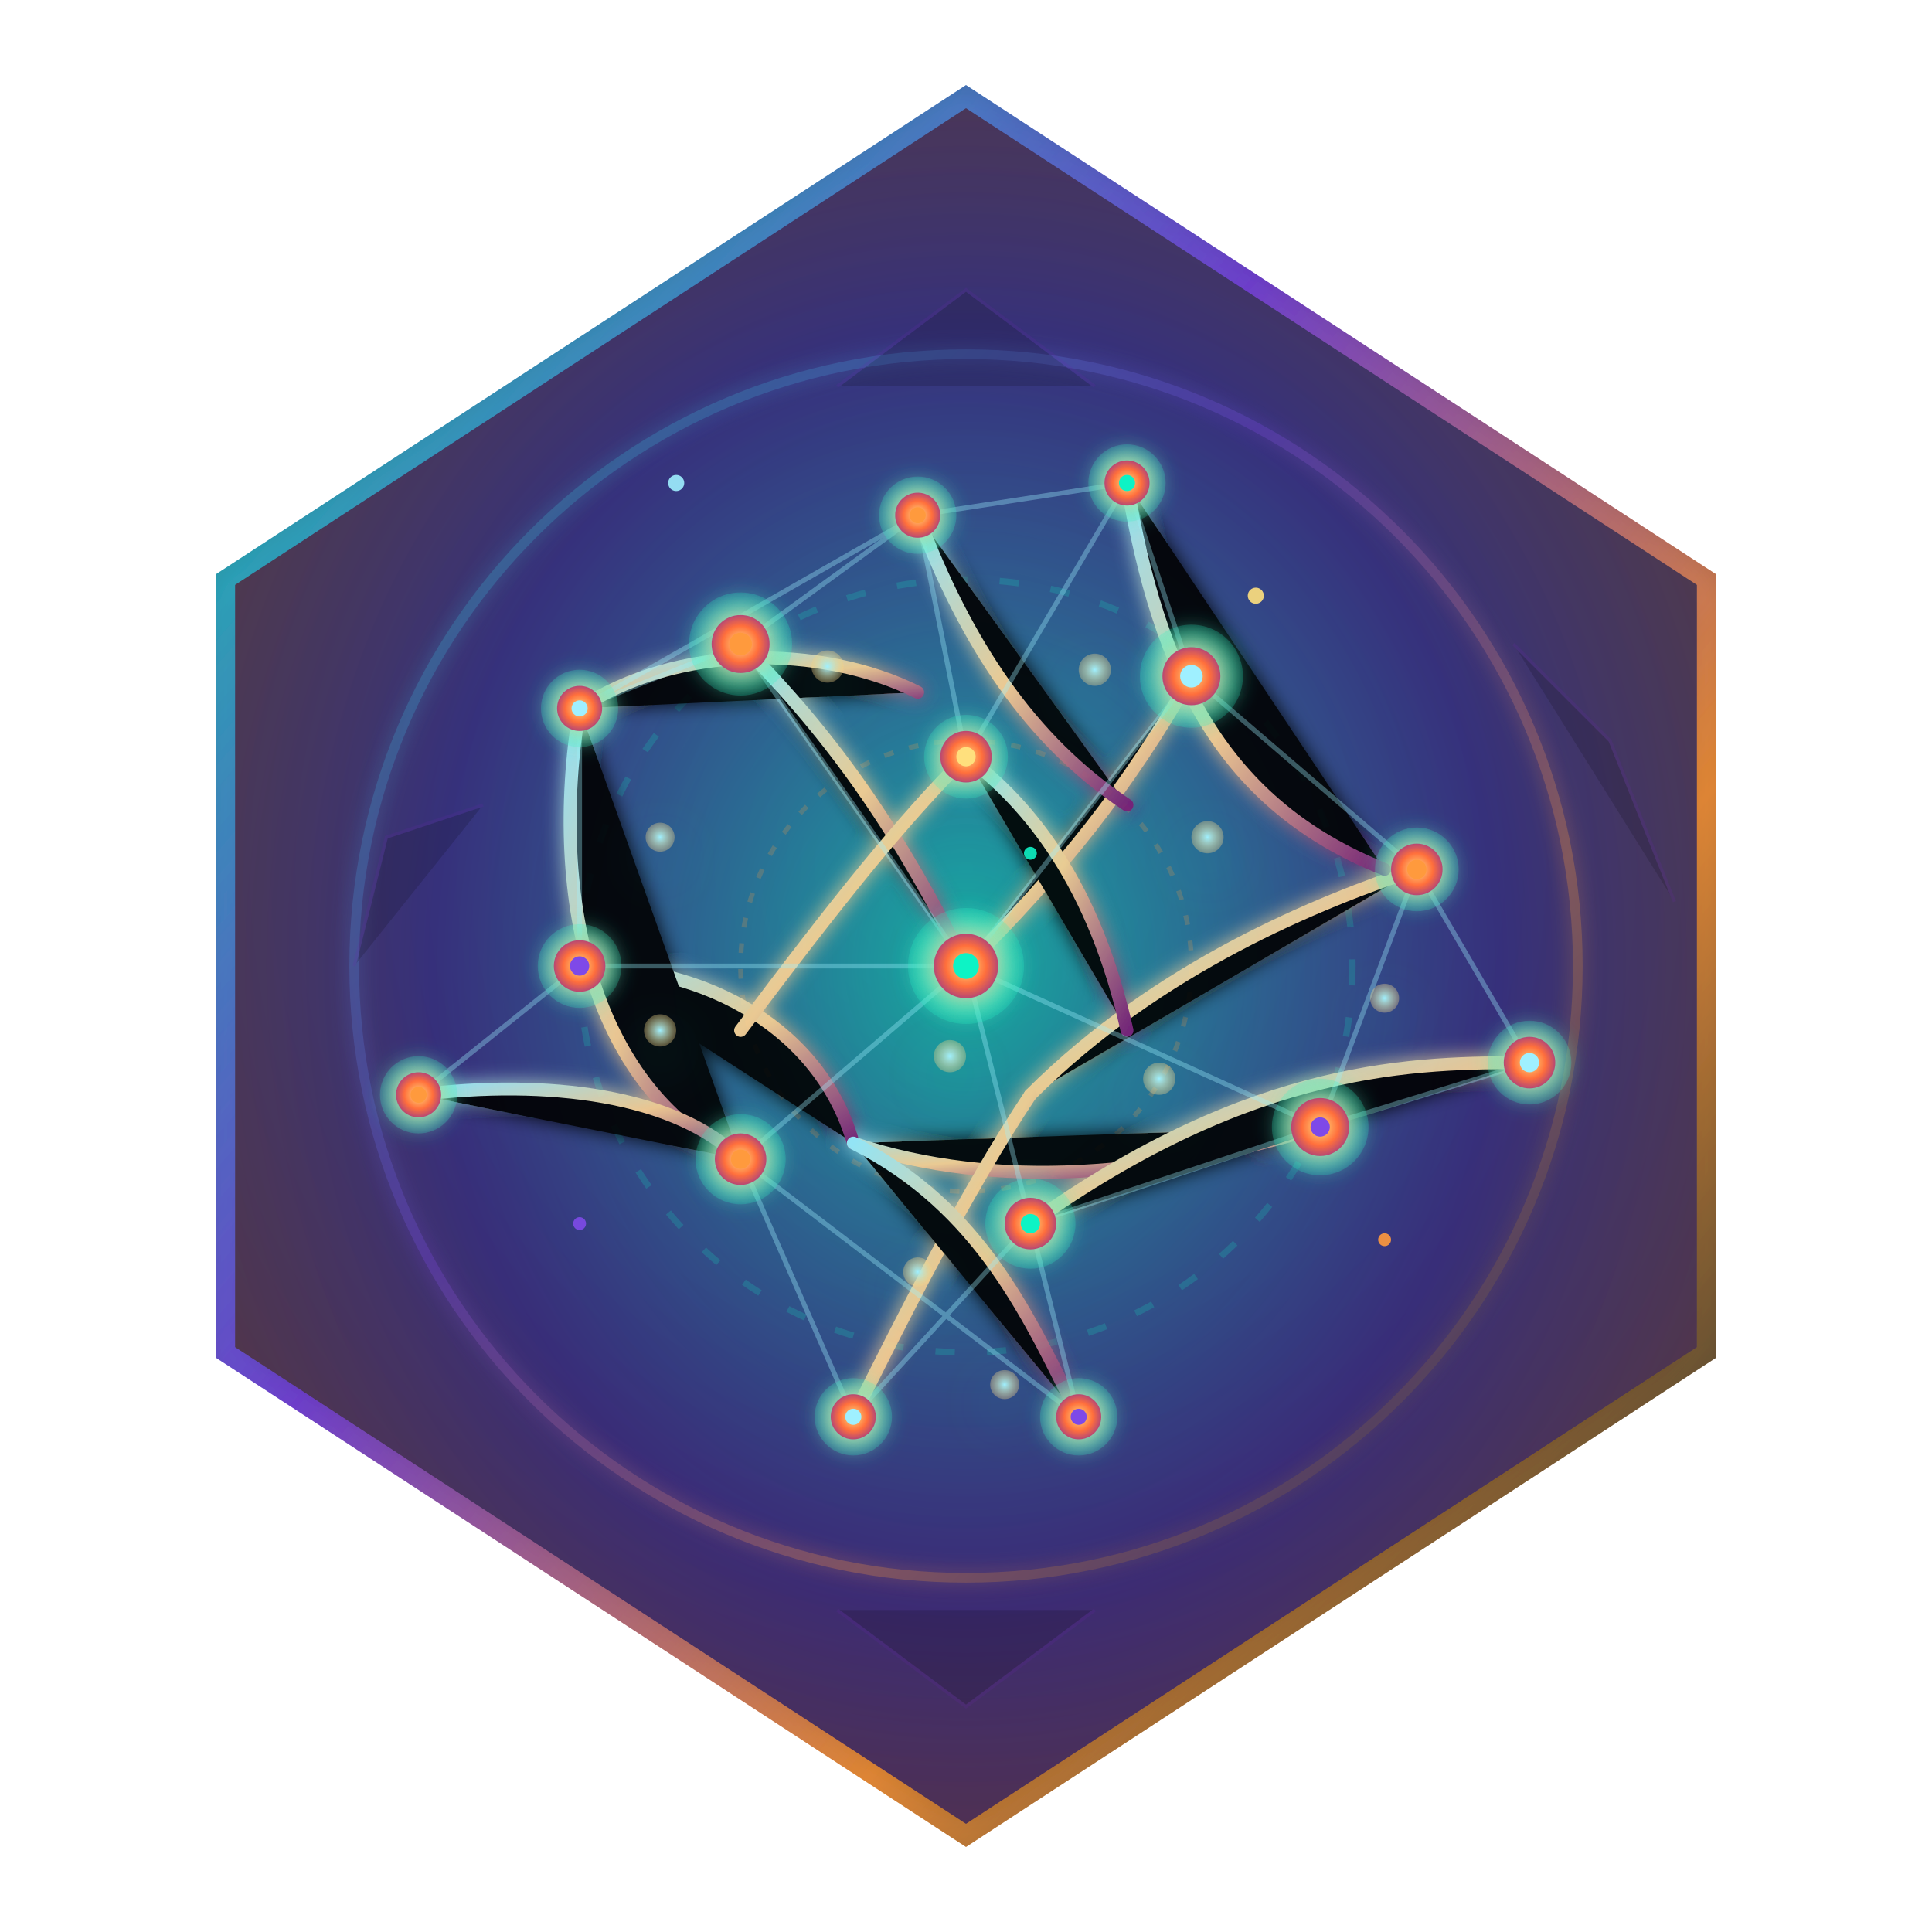
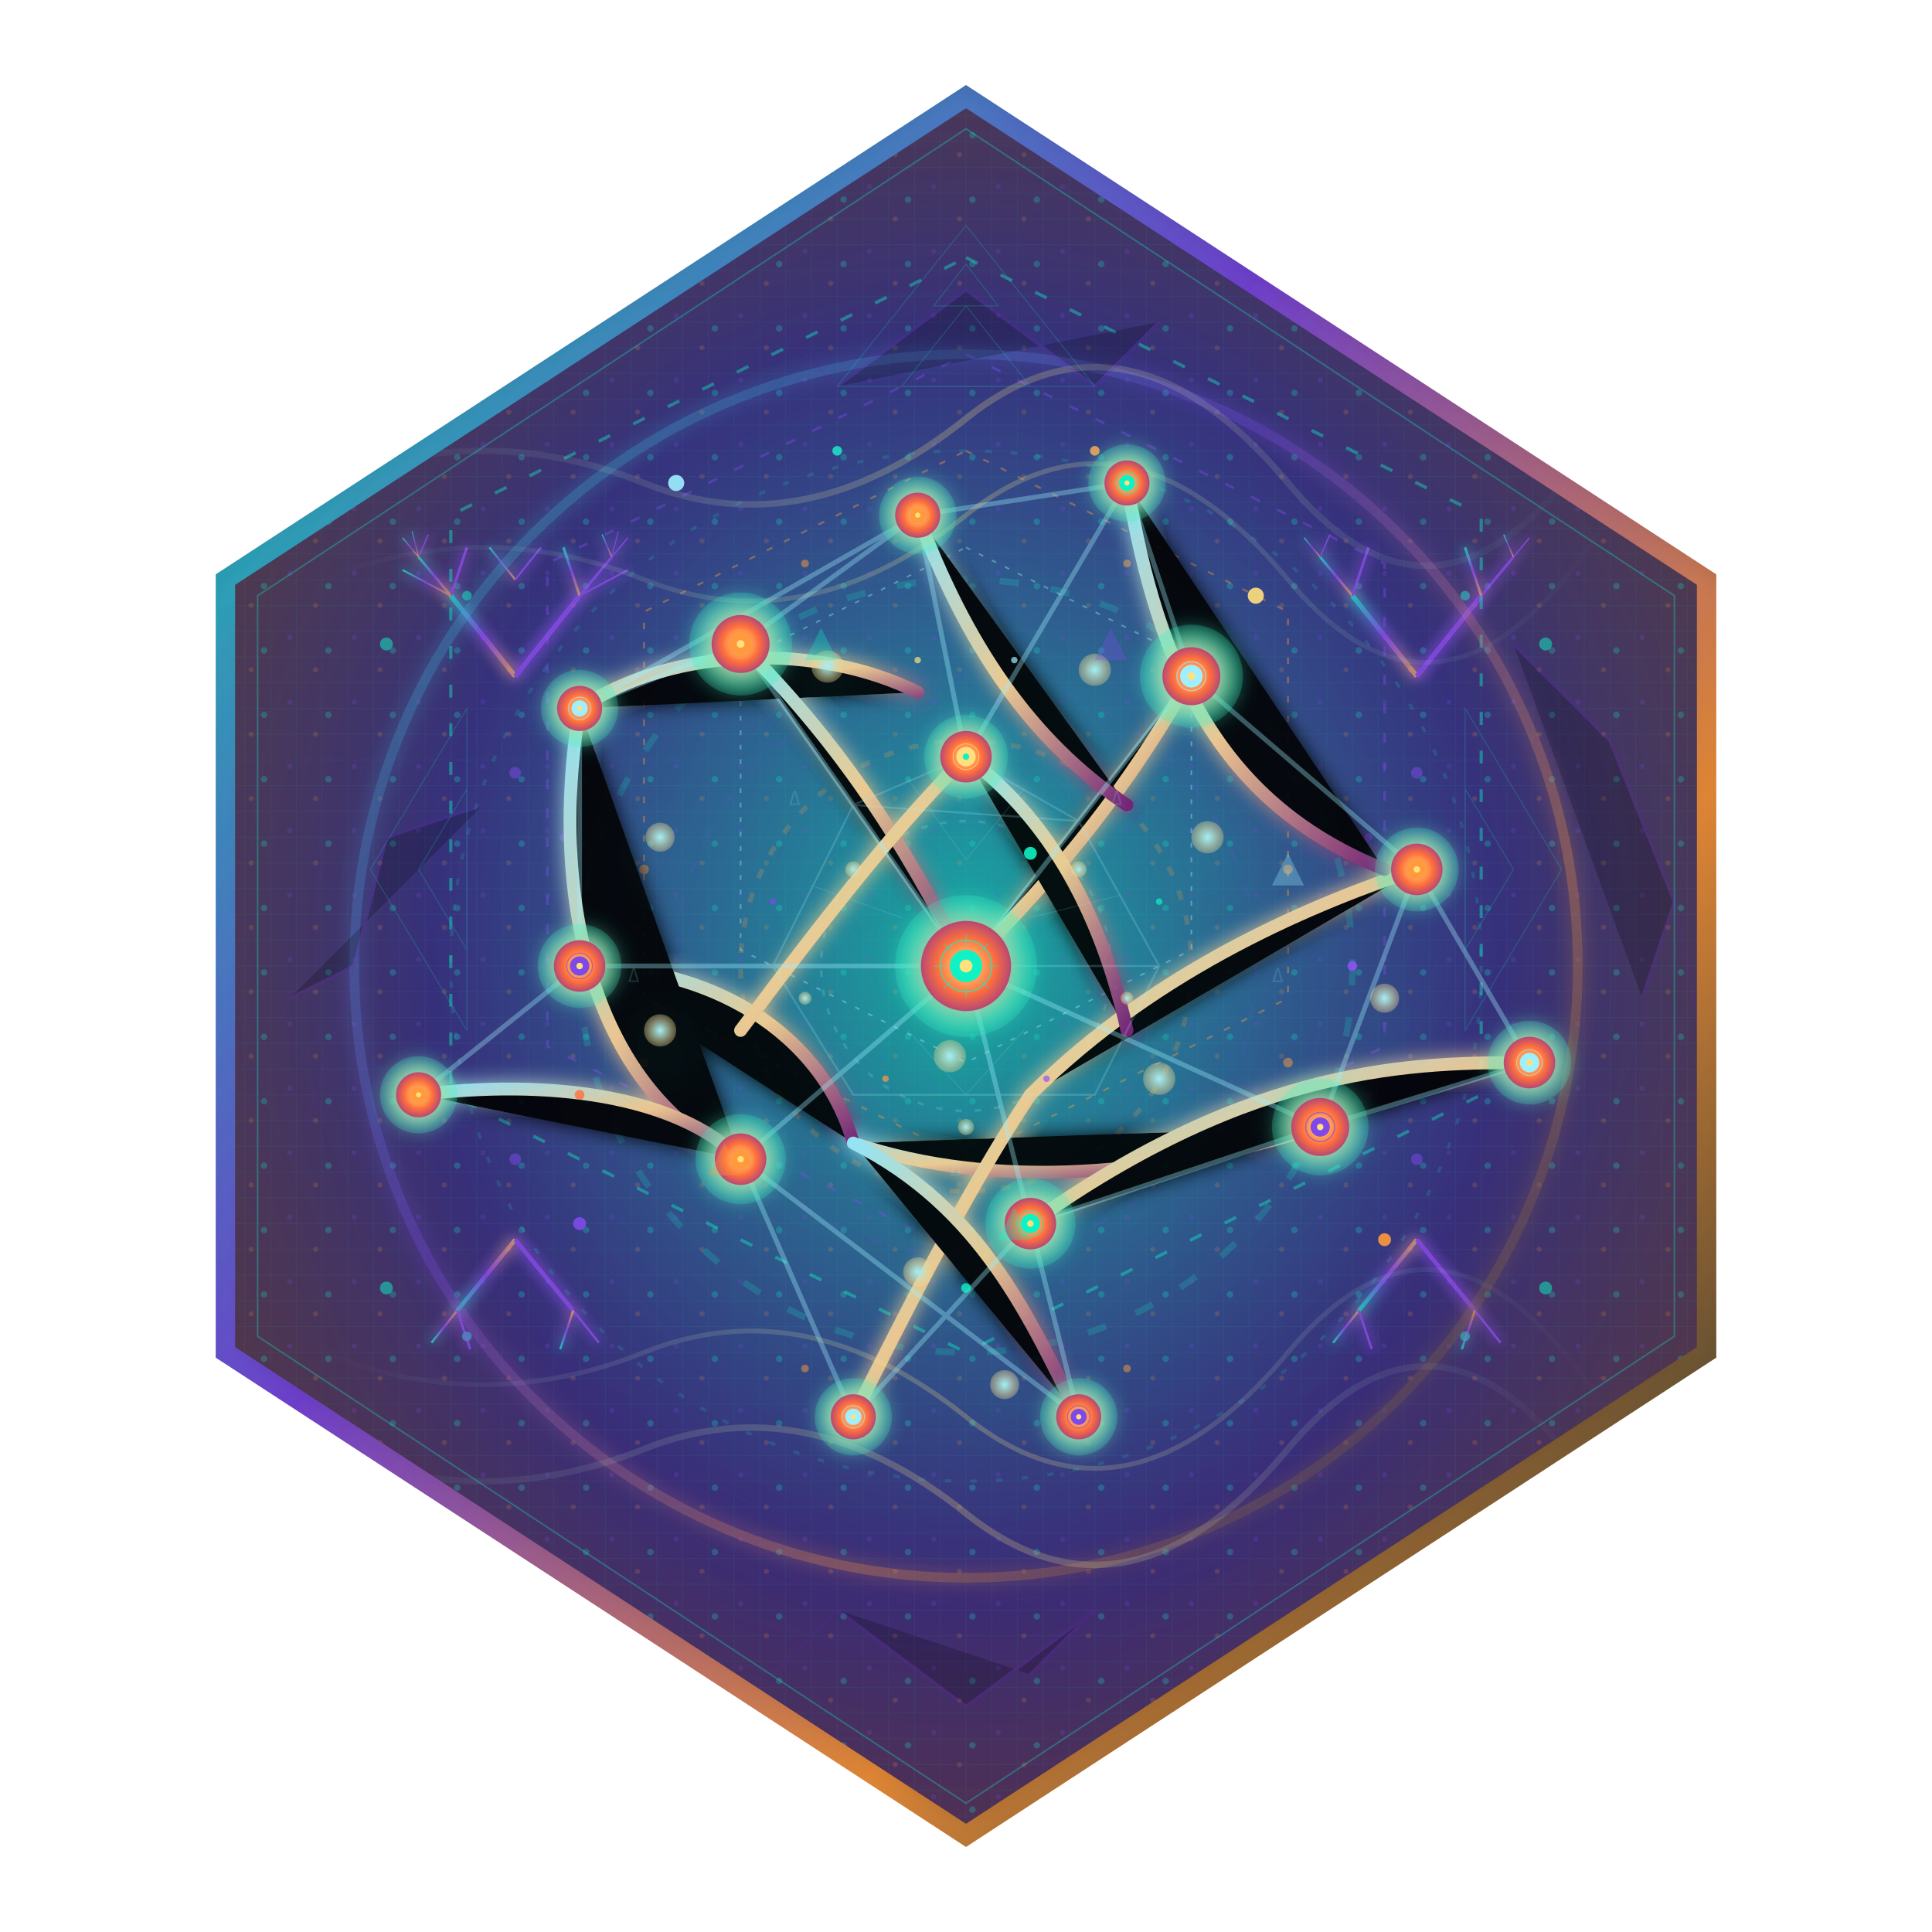
<svg xmlns="http://www.w3.org/2000/svg" viewBox="0 0 600 600" width="600" height="600">
  <defs>
    <linearGradient id="auroraEdge" x1="0%" y1="0%" x2="100%" y2="100%">
      <stop offset="0%" stop-color="#0EF3C5" />
      <stop offset="40%" stop-color="#7E4AE8" />
      <stop offset="70%" stop-color="#FF9A3C" />
      <stop offset="100%" stop-color="#0B2F3A" />
    </linearGradient>
    <radialGradient id="nebula" cx="50%" cy="45%" r="80%">
      <stop offset="0%" stop-color="#0C485B" />
      <stop offset="35%" stop-color="#102240" />
      <stop offset="70%" stop-color="#240A29" />
      <stop offset="100%" stop-color="#0B0D1C" />
    </radialGradient>
    <radialGradient id="innerLumen" cx="50%" cy="50%" r="65%">
      <stop offset="0%" stop-color="#1AF2D0" stop-opacity="0.6" />
      <stop offset="55%" stop-color="#7E4AE8" stop-opacity="0.35" />
      <stop offset="100%" stop-color="#FFB25A" stop-opacity="0.25" />
    </radialGradient>
    <linearGradient id="rodGradient" x1="0%" y1="0%" x2="100%" y2="100%">
      <stop offset="0%" stop-color="#9FF0FF" />
      <stop offset="50%" stop-color="#FFD392" />
      <stop offset="100%" stop-color="#7B1F75" />
    </linearGradient>
    <radialGradient id="nodeHalo" cx="50%" cy="50%" r="55%">
      <stop offset="0%" stop-color="#F9FFBF" stop-opacity="0.95" />
      <stop offset="100%" stop-color="#0EF3C5" stop-opacity="0.15" />
    </radialGradient>
    <radialGradient id="nodeCore" cx="50%" cy="50%" r="70%">
      <stop offset="0%" stop-color="#FFE07D" />
      <stop offset="45%" stop-color="#FF6F3C" />
      <stop offset="100%" stop-color="#6A1FAF" />
    </radialGradient>
    <radialGradient id="sparkGradient" cx="50%" cy="50%" r="60%">
      <stop offset="0%" stop-color="#9FF0FF" />
      <stop offset="100%" stop-color="#FFCE6B" stop-opacity="0.2" />
    </radialGradient>
+     <linearGradient id="sparseGradient" x1="0%" y1="0%" x2="0%" y2="100%">
+       <stop offset="0%" stop-color="#0EF3C5" stop-opacity="0.8" />
+       <stop offset="50%" stop-color="#7E4AE8" stop-opacity="0.5" />
+       <stop offset="100%" stop-color="#FF9A3C" stop-opacity="0.3" />
+     </linearGradient>
+     <linearGradient id="fractalBranch" x1="0%" y1="0%" x2="100%" y2="100%">
+       <stop offset="0%" stop-color="#1AF2D0" />
+       <stop offset="50%" stop-color="#9B4DFF" />
+       <stop offset="100%" stop-color="#FFB25A" />
+     </linearGradient>
+     <linearGradient id="lowRankGrad" x1="0%" y1="50%" x2="100%" y2="50%">
+       <stop offset="0%" stop-color="#FF6F3C" stop-opacity="0.7" />
+       <stop offset="100%" stop-color="#0EF3C5" stop-opacity="0.7" />
+     </linearGradient>
+     <linearGradient id="dataFlow" x1="0%" y1="0%" x2="100%" y2="0%">
+       <stop offset="0%" stop-color="#9FF0FF" stop-opacity="0" />
+       <stop offset="50%" stop-color="#FFE07D" />
+       <stop offset="100%" stop-color="#9FF0FF" stop-opacity="0" />
+     </linearGradient>
    <filter id="softGlow">
      <feGaussianBlur stdDeviation="3" result="blur" />
      <feMerge>
+         <feMergeNode in="blur" />
+         <feMergeNode in="SourceGraphic" />
+       </feMerge>
+     </filter>
+     <filter id="fractalGlow">
+       <feGaussianBlur stdDeviation="2" result="blur" />
+       <feMerge>
+         <feMergeNode in="blur" />
        <feMergeNode in="blur" />
        <feMergeNode in="SourceGraphic" />
      </feMerge>
    </filter>
    <filter id="innerShadow">
      <feOffset dx="0" dy="3" />
      <feGaussianBlur stdDeviation="6" result="offset-blur" />
      <feComposite in="SourceGraphic" in2="offset-blur" operator="out" result="inverse" />
      <feFlood flood-color="#000" flood-opacity="0.45" />
      <feComposite in2="inverse" operator="in" />
      <feComposite in2="SourceGraphic" operator="over" />
    </filter>
    <filter id="lift">
      <feDropShadow dx="0" dy="6" stdDeviation="8" flood-color="#0EF3C5" flood-opacity="0.25" />
    </filter>
+     <pattern id="sparsePattern" x="0" y="0" width="20" height="20" patternUnits="userSpaceOnUse">
+       <rect width="20" height="20" fill="none" />
+       <circle cx="2" cy="2" r="1" fill="#0EF3C5" opacity="0.6" />
+       <circle cx="10" cy="18" r="0.8" fill="#7E4AE8" opacity="0.5" />
+       <circle cx="18" cy="8" r="0.8" fill="#FF9A3C" opacity="0.4" />
+     </pattern>
+     <pattern id="microGrid" x="0" y="0" width="8" height="8" patternUnits="userSpaceOnUse">
+       <rect width="8" height="8" fill="none" />
+       <path d="M0 4 L8 4 M4 0 L4 8" stroke="#0EF3C5" stroke-width="0.15" opacity="0.3" />
+     </pattern>
    <clipPath id="hexClip">
      <polygon points="300 30 530 180 530 420 300 570 70 420 70 180" />
    </clipPath>
+     <symbol id="smallBranch">
+       <path d="M0 0 Q3 -5 8 -8 M0 0 Q-3 -5 -8 -8 M0 0 L0 -10" stroke-width="0.8" fill="none" />
+     </symbol>
+     <symbol id="loraNode">
+       <circle r="3" fill="url(#nodeHalo)" />
+       <circle r="1.5" fill="url(#nodeCore)" />
+       <circle r="0.5" fill="#0EF3C5" />
+     </symbol>
  </defs>
  <g clip-path="url(#hexClip)">
    <rect width="600" height="600" fill="url(#nebula)" />
    <polygon points="300 30 530 180 530 420 300 570 70 420 70 180" fill="url(#innerLumen)" />
+     <rect width="600" height="600" fill="url(#sparsePattern)" opacity="0.4" />
+     <rect width="600" height="600" fill="url(#microGrid)" opacity="0.3" />
+     <g opacity="0.5">
+       <g fill="#0EF3C5">
+         <circle cx="120" cy="200" r="2" />
+         <circle cx="145" cy="185" r="1.5" />
+         <circle cx="480" cy="200" r="2" />
+         <circle cx="455" cy="185" r="1.5" />
+         <circle cx="120" cy="400" r="2" />
+         <circle cx="145" cy="415" r="1.5" />
+         <circle cx="480" cy="400" r="2" />
+         <circle cx="455" cy="415" r="1.5" />
+       </g>
+       <g fill="#7E4AE8">
+         <circle cx="160" cy="240" r="1.8" />
+         <circle cx="175" cy="260" r="1.2" />
+         <circle cx="440" cy="240" r="1.8" />
+         <circle cx="425" cy="260" r="1.2" />
+         <circle cx="160" cy="360" r="1.8" />
+         <circle cx="175" cy="340" r="1.2" />
+         <circle cx="440" cy="360" r="1.8" />
+         <circle cx="425" cy="340" r="1.2" />
+       </g>
+       <g fill="#FF9A3C">
+         <circle cx="200" cy="270" r="1.5" />
+         <circle cx="400" cy="270" r="1.5" />
+         <circle cx="200" cy="330" r="1.5" />
+         <circle cx="400" cy="330" r="1.5" />
+         <circle cx="250" cy="175" r="1.2" />
+         <circle cx="350" cy="175" r="1.2" />
+         <circle cx="250" cy="425" r="1.2" />
+         <circle cx="350" cy="425" r="1.2" />
+       </g>
+     </g>
+     <g stroke="url(#fractalBranch)" fill="none" filter="url(#fractalGlow)" opacity="0.7">
+       <g transform="translate(160 250)">
+         <path d="M0 0 L0 -40" stroke-width="2" />
+         <g transform="translate(0 -40)">
+           <path d="M0 0 L-20 -25" stroke-width="1.5" />
+           <path d="M0 0 L20 -25" stroke-width="1.5" />
+           <path d="M0 0 L0 -30" stroke-width="1.2" />
+           <g transform="translate(-20 -25)">
+             <path d="M0 0 L-10 -12" stroke-width="0.8" />
+             <path d="M0 0 L5 -15" stroke-width="0.8" />
+             <path d="M0 0 L-15 -8" stroke-width="0.6" />
+             <g transform="translate(-10 -12)">
+               <path d="M0 0 L-5 -6" stroke-width="0.4" />
+               <path d="M0 0 L3 -7" stroke-width="0.4" />
+               <path d="M0 0 L-2 -8" stroke-width="0.3" />
+             </g>
+           </g>
+           <g transform="translate(20 -25)">
+             <path d="M0 0 L10 -12" stroke-width="0.8" />
+             <path d="M0 0 L-5 -15" stroke-width="0.8" />
+             <path d="M0 0 L15 -8" stroke-width="0.6" />
+             <g transform="translate(10 -12)">
+               <path d="M0 0 L5 -6" stroke-width="0.4" />
+               <path d="M0 0 L-3 -7" stroke-width="0.4" />
+               <path d="M0 0 L2 -8" stroke-width="0.3" />
+             </g>
+           </g>
+           <g transform="translate(0 -30)">
+             <path d="M0 0 L-8 -10" stroke-width="0.6" />
+             <path d="M0 0 L8 -10" stroke-width="0.6" />
+             <path d="M0 0 L0 -12" stroke-width="0.5" />
+           </g>
+         </g>
+       </g>
+       <g transform="translate(440 250)">
+         <path d="M0 0 L0 -40" stroke-width="2" />
+         <g transform="translate(0 -40)">
+           <path d="M0 0 L-20 -25" stroke-width="1.5" />
+           <path d="M0 0 L20 -25" stroke-width="1.5" />
+           <path d="M0 0 L0 -30" stroke-width="1.2" />
+           <g transform="translate(-20 -25)">
+             <path d="M0 0 L-10 -12" stroke-width="0.8" />
+             <path d="M0 0 L5 -15" stroke-width="0.8" />
+             <g transform="translate(-10 -12)">
+               <path d="M0 0 L-5 -6" stroke-width="0.4" />
+               <path d="M0 0 L3 -7" stroke-width="0.4" />
+             </g>
+           </g>
+           <g transform="translate(20 -25)">
+             <path d="M0 0 L10 -12" stroke-width="0.8" />
+             <path d="M0 0 L-5 -15" stroke-width="0.8" />
+             <g transform="translate(10 -12)">
+               <path d="M0 0 L5 -6" stroke-width="0.4" />
+               <path d="M0 0 L-3 -7" stroke-width="0.4" />
+             </g>
+           </g>
+         </g>
+       </g>
+       <g transform="translate(160 350) scale(1,-1)">
+         <path d="M0 0 L0 -35" stroke-width="1.8" />
+         <g transform="translate(0 -35)">
+           <path d="M0 0 L-18 -22" stroke-width="1.3" />
+           <path d="M0 0 L18 -22" stroke-width="1.3" />
+           <g transform="translate(-18 -22)">
+             <path d="M0 0 L-8 -10" stroke-width="0.7" />
+             <path d="M0 0 L4 -12" stroke-width="0.7" />
+           </g>
+           <g transform="translate(18 -22)">
+             <path d="M0 0 L8 -10" stroke-width="0.7" />
+             <path d="M0 0 L-4 -12" stroke-width="0.7" />
+           </g>
+         </g>
+       </g>
+       <g transform="translate(440 350) scale(1,-1)">
+         <path d="M0 0 L0 -35" stroke-width="1.8" />
+         <g transform="translate(0 -35)">
+           <path d="M0 0 L-18 -22" stroke-width="1.3" />
+           <path d="M0 0 L18 -22" stroke-width="1.3" />
+           <g transform="translate(-18 -22)">
+             <path d="M0 0 L-8 -10" stroke-width="0.7" />
+             <path d="M0 0 L4 -12" stroke-width="0.7" />
+           </g>
+           <g transform="translate(18 -22)">
+             <path d="M0 0 L8 -10" stroke-width="0.7" />
+             <path d="M0 0 L-4 -12" stroke-width="0.7" />
+           </g>
+         </g>
+       </g>
+     </g>
+     <g fill="none" opacity="0.4">
+       <polygon points="300 80 460 160 460 340 300 420 140 340 140 160" stroke="#0EF3C5" stroke-width="1" stroke-dasharray="4 8" />
+       <polygon points="300 110 430 175 430 325 300 390 170 325 170 175" stroke="#7E4AE8" stroke-width="0.8" stroke-dasharray="3 6" />
+       <polygon points="300 140 400 190 400 310 300 360 200 310 200 190" stroke="#FF9A3C" stroke-width="0.6" stroke-dasharray="2 4" />
+       <polygon points="300 170 370 205 370 295 300 330 230 295 230 205" stroke="#9FF0FF" stroke-width="0.5" stroke-dasharray="1.5 3" />
+     </g>
+     <g stroke="url(#lowRankGrad)" stroke-width="0.5" opacity="0.35">
+       <line x1="200" y1="220" x2="400" y2="220" />
+       <line x1="210" y1="240" x2="390" y2="240" />
+       <line x1="220" y1="260" x2="380" y2="260" />
+       <line x1="225" y1="280" x2="375" y2="280" />
+       <line x1="225" y1="300" x2="375" y2="300" />
+       <line x1="220" y1="320" x2="380" y2="320" />
+       <line x1="210" y1="340" x2="390" y2="340" />
+       <line x1="200" y1="360" x2="400" y2="360" />
+       <line x1="260" y1="200" x2="260" y2="380" />
+       <line x1="280" y1="190" x2="280" y2="390" />
+       <line x1="300" y1="185" x2="300" y2="395" />
+       <line x1="320" y1="190" x2="320" y2="390" />
+       <line x1="340" y1="200" x2="340" y2="380" />
+     </g>
    <g opacity="0.35">
      <circle cx="300" cy="300" r="190" fill="none" stroke="url(#auroraEdge)" stroke-width="3" filter="url(#softGlow)" />
+       <circle cx="300" cy="300" r="160" fill="none" stroke="#1AF2D0" stroke-width="1" stroke-dasharray="2 6" opacity="0.4" />
      <circle cx="300" cy="300" r="120" fill="none" stroke="#0EF3C5" stroke-width="2" stroke-dasharray="6 10" opacity="0.5" />
+       <circle cx="300" cy="300" r="90" fill="none" stroke="#7E4AE8" stroke-width="1" stroke-dasharray="4 8" opacity="0.4" />
      <circle cx="300" cy="300" r="70" fill="none" stroke="#FF9A3C" stroke-width="1.5" stroke-dasharray="3 5" opacity="0.6" />
+       <circle cx="300" cy="300" r="45" fill="none" stroke="#9FF0FF" stroke-width="0.8" stroke-dasharray="2 4" opacity="0.5" />
    </g>
    <g stroke="url(#rodGradient)" stroke-width="4" stroke-linecap="round" stroke-linejoin="round" filter="url(#softGlow)" opacity="0.9">
      <path d="M180 220 C210 200 255 200 285 215" />
      <path d="M230 200 C260 230 280 260 300 300" />
      <path d="M370 210 C350 245 330 270 300 300" />
      <path d="M440 270 C410 280 360 300 320 340" />
      <path d="M410 350 C360 365 310 370 265 355" />
      <path d="M180 300 C220 300 255 320 265 355" />
      <path d="M180 220 C170 280 185 340 230 360" />
      <path d="M475 330 C440 330 390 330 320 380" />
      <path d="M130 340 C170 335 210 340 230 360" />
      <path d="M285 160 C300 200 320 230 350 250" />
      <path d="M350 150 C360 210 380 250 430 270" />
      <path d="M265 440 C280 410 300 370 320 340" />
      <path d="M335 440 C320 410 305 375 265 355" />
      <path d="M300 235 C320 250 340 275 350 320" />
      <path d="M300 235 C280 255 260 280 230 320" />
    </g>
-     <g stroke="#9FF0FF" stroke-width="1.5" stroke-linecap="round" opacity="0.35">
-       <line x1="300" y1="300" x2="230" y2="200" />
-       <line x1="300" y1="300" x2="370" y2="210" />
-       <line x1="300" y1="300" x2="180" y2="300" />
-       <line x1="300" y1="300" x2="410" y2="350" />
-       <line x1="300" y1="300" x2="320" y2="380" />
-       <line x1="300" y1="300" x2="230" y2="360" />
-       <line x1="230" y1="200" x2="285" y2="160" />
-       <line x1="285" y1="160" x2="350" y2="150" />
-       <line x1="350" y1="150" x2="370" y2="210" />
-       <line x1="370" y1="210" x2="440" y2="270" />
-       <line x1="440" y1="270" x2="410" y2="350" />
-       <line x1="410" y1="350" x2="475" y2="330" />
-       <line x1="410" y1="350" x2="320" y2="380" />
-       <line x1="180" y1="220" x2="180" y2="300" />
-       <line x1="180" y1="300" x2="130" y2="340" />
-       <line x1="230" y1="360" x2="265" y2="440" />
-       <line x1="230" y1="360" x2="335" y2="440" />
-       <line x1="320" y1="380" x2="335" y2="440" />
-       <line x1="320" y1="380" x2="265" y2="440" />
-       <line x1="285" y1="160" x2="300" y2="235" />
-       <line x1="350" y1="150" x2="300" y2="235" />
-       <line x1="230" y1="200" x2="180" y2="220" />
-       <line x1="285" y1="160" x2="180" y2="220" />
-       <line x1="475" y1="330" x2="440" y2="270" />
+     <g stroke="#9FF0FF" stroke-linecap="round" opacity="0.35">
+       <g stroke-width="1.5">
+         <line x1="300" y1="300" x2="230" y2="200" />
+         <line x1="300" y1="300" x2="370" y2="210" />
+         <line x1="300" y1="300" x2="180" y2="300" />
+         <line x1="300" y1="300" x2="410" y2="350" />
+         <line x1="300" y1="300" x2="320" y2="380" />
+         <line x1="300" y1="300" x2="230" y2="360" />
+         <line x1="230" y1="200" x2="285" y2="160" />
+         <line x1="285" y1="160" x2="350" y2="150" />
+         <line x1="350" y1="150" x2="370" y2="210" />
+         <line x1="370" y1="210" x2="440" y2="270" />
+         <line x1="440" y1="270" x2="410" y2="350" />
+         <line x1="410" y1="350" x2="475" y2="330" />
+         <line x1="410" y1="350" x2="320" y2="380" />
+         <line x1="180" y1="220" x2="180" y2="300" />
+         <line x1="180" y1="300" x2="130" y2="340" />
+         <line x1="230" y1="360" x2="265" y2="440" />
+         <line x1="230" y1="360" x2="335" y2="440" />
+         <line x1="320" y1="380" x2="335" y2="440" />
+         <line x1="320" y1="380" x2="265" y2="440" />
+         <line x1="285" y1="160" x2="300" y2="235" />
+         <line x1="350" y1="150" x2="300" y2="235" />
+         <line x1="230" y1="200" x2="180" y2="220" />
+         <line x1="285" y1="160" x2="180" y2="220" />
+         <line x1="475" y1="330" x2="440" y2="270" />
+       </g>
+       <g stroke-width="0.6" opacity="0.6">
+         <line x1="265" y1="250" x2="300" y2="235" />
+         <line x1="335" y1="255" x2="300" y2="235" />
+         <line x1="265" y1="250" x2="240" y2="300" />
+         <line x1="335" y1="255" x2="360" y2="300" />
+         <line x1="240" y1="300" x2="265" y2="340" />
+         <line x1="360" y1="300" x2="340" y2="340" />
+         <line x1="265" y1="250" x2="335" y2="255" />
+         <line x1="240" y1="300" x2="360" y2="300" />
+         <line x1="265" y1="340" x2="340" y2="340" />
+       </g>
+       <g stroke-width="0.3" opacity="0.4">
+         <line x1="282" y1="242" x2="300" y2="267" />
+         <line x1="318" y1="245" x2="300" y2="267" />
+         <line x1="282" y1="320" x2="300" y2="340" />
+         <line x1="318" y1="320" x2="300" y2="340" />
+         <line x1="252" y1="275" x2="280" y2="285" />
+         <line x1="348" y1="278" x2="320" y2="285" />
+       </g>
+     </g>
+     <g opacity="0.25">
+       <path d="M100 150 Q150 130 200 150 T300 130 T400 150 T500 130" stroke="url(#dataFlow)" stroke-width="2" fill="none" />
+       <path d="M100 180 Q150 160 200 180 T300 160 T400 180 T500 160" stroke="url(#dataFlow)" stroke-width="1.5" fill="none" />
+       <path d="M100 450 Q150 470 200 450 T300 470 T400 450 T500 470" stroke="url(#dataFlow)" stroke-width="2" fill="none" />
+       <path d="M100 420 Q150 440 200 420 T300 440 T400 420 T500 440" stroke="url(#dataFlow)" stroke-width="1.5" fill="none" />
    </g>
    <g filter="url(#softGlow)">
      <g transform="translate(300 300)">
-         <circle r="18" fill="url(#nodeHalo)" />
-         <circle r="10" fill="url(#nodeCore)" />
-         <circle r="4" fill="#0EF3C5" />
+         <circle r="22" fill="url(#nodeHalo)" />
+         <circle r="14" fill="url(#nodeCore)" />
+         <circle r="8" fill="none" stroke="#0EF3C5" stroke-width="0.5" opacity="0.6" />
+         <circle r="5" fill="#0EF3C5" />
+         <circle r="2" fill="#FFE07D" />
+         <g stroke="#0EF3C5" stroke-width="0.3" opacity="0.5">
+           <line x1="0" y1="-6" x2="0" y2="-10" />
+           <line x1="6" y1="0" x2="10" y2="0" />
+           <line x1="0" y1="6" x2="0" y2="10" />
+           <line x1="-6" y1="0" x2="-10" y2="0" />
+           <line x1="4.2" y1="-4.2" x2="7" y2="-7" />
+           <line x1="4.2" y1="4.2" x2="7" y2="7" />
+           <line x1="-4.2" y1="4.2" x2="-7" y2="7" />
+           <line x1="-4.2" y1="-4.2" x2="-7" y2="-7" />
+         </g>
      </g>
      <g transform="translate(230 200)">
        <circle r="16" fill="url(#nodeHalo)" />
        <circle r="9" fill="url(#nodeCore)" />
+         <circle r="4.5" fill="none" stroke="#FF9A3C" stroke-width="0.4" opacity="0.6" />
        <circle r="3.5" fill="#FF9A3C" />
+         <circle r="1.2" fill="#FFE07D" />
      </g>
      <g transform="translate(370 210)">
        <circle r="16" fill="url(#nodeHalo)" />
        <circle r="9" fill="url(#nodeCore)" />
+         <circle r="4.5" fill="none" stroke="#9FF0FF" stroke-width="0.4" opacity="0.6" />
        <circle r="3.5" fill="#9FF0FF" />
+         <circle r="1.2" fill="#FFE07D" />
      </g>
      <g transform="translate(440 270)">
        <circle r="13" fill="url(#nodeHalo)" />
        <circle r="8" fill="url(#nodeCore)" />
+         <circle r="4" fill="none" stroke="#FF9A3C" stroke-width="0.3" opacity="0.6" />
        <circle r="3" fill="#FF9A3C" />
+         <circle r="1" fill="#FFE07D" />
      </g>
      <g transform="translate(410 350)">
        <circle r="15" fill="url(#nodeHalo)" />
        <circle r="9" fill="url(#nodeCore)" />
+         <circle r="4.5" fill="none" stroke="#7E4AE8" stroke-width="0.4" opacity="0.6" />
        <circle r="3" fill="#7E4AE8" />
+         <circle r="1" fill="#FFE07D" />
      </g>
      <g transform="translate(320 380)">
        <circle r="14" fill="url(#nodeHalo)" />
        <circle r="8" fill="url(#nodeCore)" />
+         <circle r="4" fill="none" stroke="#0EF3C5" stroke-width="0.3" opacity="0.6" />
        <circle r="3" fill="#0EF3C5" />
+         <circle r="1" fill="#FFE07D" />
      </g>
      <g transform="translate(230 360)">
        <circle r="14" fill="url(#nodeHalo)" />
        <circle r="8" fill="url(#nodeCore)" />
+         <circle r="4" fill="none" stroke="#FF9A3C" stroke-width="0.3" opacity="0.6" />
        <circle r="3" fill="#FF9A3C" />
+         <circle r="1" fill="#FFE07D" />
      </g>
      <g transform="translate(180 300)">
        <circle r="13" fill="url(#nodeHalo)" />
        <circle r="8" fill="url(#nodeCore)" />
+         <circle r="4" fill="none" stroke="#7E4AE8" stroke-width="0.3" opacity="0.6" />
        <circle r="3" fill="#7E4AE8" />
+         <circle r="1" fill="#FFE07D" />
      </g>
      <g transform="translate(180 220)">
        <circle r="12" fill="url(#nodeHalo)" />
        <circle r="7" fill="url(#nodeCore)" />
+         <circle r="3.5" fill="none" stroke="#9FF0FF" stroke-width="0.3" opacity="0.6" />
        <circle r="2.5" fill="#9FF0FF" />
+         <circle r="0.8" fill="#FFE07D" />
      </g>
      <g transform="translate(285 160)">
        <circle r="12" fill="url(#nodeHalo)" />
        <circle r="7" fill="url(#nodeCore)" />
+         <circle r="3.5" fill="none" stroke="#FF9A3C" stroke-width="0.3" opacity="0.6" />
        <circle r="2.5" fill="#FF9A3C" />
+         <circle r="0.8" fill="#FFE07D" />
      </g>
      <g transform="translate(350 150)">
        <circle r="12" fill="url(#nodeHalo)" />
        <circle r="7" fill="url(#nodeCore)" />
+         <circle r="3.5" fill="none" stroke="#0EF3C5" stroke-width="0.3" opacity="0.6" />
        <circle r="2.5" fill="#0EF3C5" />
+         <circle r="0.8" fill="#FFE07D" />
      </g>
      <g transform="translate(475 330)">
        <circle r="13" fill="url(#nodeHalo)" />
        <circle r="8" fill="url(#nodeCore)" />
+         <circle r="4" fill="none" stroke="#9FF0FF" stroke-width="0.3" opacity="0.6" />
        <circle r="3" fill="#9FF0FF" />
+         <circle r="1" fill="#FFE07D" />
      </g>
      <g transform="translate(130 340)">
        <circle r="12" fill="url(#nodeHalo)" />
        <circle r="7" fill="url(#nodeCore)" />
+         <circle r="3.5" fill="none" stroke="#FF9A3C" stroke-width="0.3" opacity="0.6" />
        <circle r="2.5" fill="#FF9A3C" />
+         <circle r="0.8" fill="#FFE07D" />
      </g>
      <g transform="translate(265 440)">
        <circle r="12" fill="url(#nodeHalo)" />
        <circle r="7" fill="url(#nodeCore)" />
+         <circle r="3.5" fill="none" stroke="#9FF0FF" stroke-width="0.3" opacity="0.6" />
        <circle r="2.5" fill="#9FF0FF" />
+         <circle r="0.8" fill="#FFE07D" />
      </g>
      <g transform="translate(335 440)">
        <circle r="12" fill="url(#nodeHalo)" />
        <circle r="7" fill="url(#nodeCore)" />
+         <circle r="3.5" fill="none" stroke="#7E4AE8" stroke-width="0.3" opacity="0.6" />
        <circle r="2.5" fill="#7E4AE8" />
+         <circle r="0.8" fill="#FFE07D" />
      </g>
      <g transform="translate(300 235)">
        <circle r="13" fill="url(#nodeHalo)" />
        <circle r="8" fill="url(#nodeCore)" />
+         <circle r="4" fill="none" stroke="#FFE07D" stroke-width="0.3" opacity="0.6" />
        <circle r="3" fill="#FFE07D" />
+         <circle r="1" fill="#0EF3C5" />
      </g>
    </g>
    <g fill="url(#sparkGradient)" filter="url(#lift)">
      <circle cx="257" cy="207" r="5" />
      <circle cx="340" cy="208" r="5" />
      <circle cx="375" cy="260" r="5" />
      <circle cx="360" cy="335" r="5" />
      <circle cx="295" cy="328" r="5" />
      <circle cx="205" cy="320" r="5" />
      <circle cx="205" cy="260" r="4.5" />
      <circle cx="430" cy="310" r="4.5" />
      <circle cx="285" cy="395" r="4.5" />
      <circle cx="312" cy="430" r="4.5" />
-     </g>
-     <g stroke="#6A1FAF" stroke-width="1" opacity="0.15">
-       <path d="M150 250 L120 260 L110 300" />
-       <path d="M470 200 L500 230 L520 280" />
-       <path d="M260 120 L300 90 L340 120" />
-       <path d="M260 500 L300 530 L340 500" />
+       <circle cx="265" cy="270" r="2.5" />
+       <circle cx="335" cy="270" r="2.5" />
+       <circle cx="300" cy="350" r="2.5" />
+       <circle cx="250" cy="310" r="2" />
+       <circle cx="350" cy="310" r="2" />
+     </g>
+     <g stroke="#6A1FAF" stroke-width="1" opacity="0.2">
+       <path d="M150 250 L120 260 L110 300 L90 310" />
+       <path d="M470 200 L500 230 L520 280 L510 310" />
+       <path d="M260 120 L300 90 L340 120 L360 100" />
+       <path d="M260 500 L300 530 L340 500 L320 520" />
+       <path d="M110 300 L95 350" stroke-width="0.5" />
+       <path d="M520 280 L530 330" stroke-width="0.5" />
+       <path d="M260 120 L240 100" stroke-width="0.5" />
+       <path d="M260 500 L240 520" stroke-width="0.5" />
+     </g>
+     <g opacity="0.3">
+       <polygon points="255,195 260,205 250,205" fill="#0EF3C5" />
+       <polygon points="345,195 350,205 340,205" fill="#7E4AE8" />
+       <polygon points="225,355 230,365 220,365" fill="#FF9A3C" />
+       <polygon points="315,375 320,385 310,385" fill="#0EF3C5" />
+       <polygon points="400,265 405,275 395,275" fill="#9FF0FF" />
+       <g font-family="monospace" font-size="6" fill="#9FF0FF" opacity="0.5">
+         <text x="245" y="250">Δ</text>
+         <text x="345" y="250">Δ</text>
+         <text x="295" y="365">Δ</text>
+         <text x="195" y="305">Δ</text>
+         <text x="395" y="305">Δ</text>
+       </g>
    </g>
    <g>
      <circle cx="210" cy="150" r="2.5" fill="#9FF0FF" opacity="0.9" />
      <circle cx="390" cy="185" r="2.5" fill="#FFE07D" opacity="0.9" />
      <circle cx="430" cy="385" r="2" fill="#FF9A3C" opacity="0.9" />
      <circle cx="180" cy="380" r="2" fill="#7E4AE8" opacity="0.9" />
      <circle cx="320" cy="265" r="2" fill="#0EF3C5" opacity="0.9" />
+       <circle cx="260" cy="140" r="1.5" fill="#1AF2D0" opacity="0.8" />
+       <circle cx="340" cy="140" r="1.5" fill="#FFB25A" opacity="0.8" />
+       <circle cx="420" cy="300" r="1.5" fill="#9B4DFF" opacity="0.8" />
+       <circle cx="180" cy="340" r="1.5" fill="#FF6F3C" opacity="0.8" />
+       <circle cx="300" cy="400" r="1.5" fill="#0EF3C5" opacity="0.8" />
+       <circle cx="315" cy="205" r="1" fill="#9FF0FF" opacity="0.7" />
+       <circle cx="285" cy="205" r="1" fill="#FFE07D" opacity="0.7" />
+       <circle cx="240" cy="280" r="1" fill="#7E4AE8" opacity="0.7" />
+       <circle cx="360" cy="280" r="1" fill="#0EF3C5" opacity="0.7" />
+       <circle cx="275" cy="335" r="1" fill="#FF9A3C" opacity="0.7" />
+       <circle cx="325" cy="335" r="1" fill="#9B4DFF" opacity="0.7" />
+     </g>
+     <g opacity="0.2">
+       <g stroke="#0EF3C5" stroke-width="0.3" fill="none">
+         <polygon points="300,70 340,120 260,120" />
+         <polygon points="300,95 320,120 280,120" />
+         <polygon points="300,82 310,95 290,95" />
+         <polygon points="115,270 145,220 145,320" />
+         <polygon points="130,270 145,245 145,295" />
+         <polygon points="485,270 455,220 455,320" />
+         <polygon points="470,270 455,245 455,295" />
+       </g>
    </g>
  </g>
  <polygon points="300 30 530 180 530 420 300 570 70 420 70 180" fill="none" stroke="url(#auroraEdge)" stroke-width="6" filter="url(#innerShadow)" />
+   <polygon points="300 40 520 185 520 415 300 560 80 415 80 185" fill="none" stroke="#0EF3C5" stroke-width="0.5" opacity="0.3" />
</svg>
